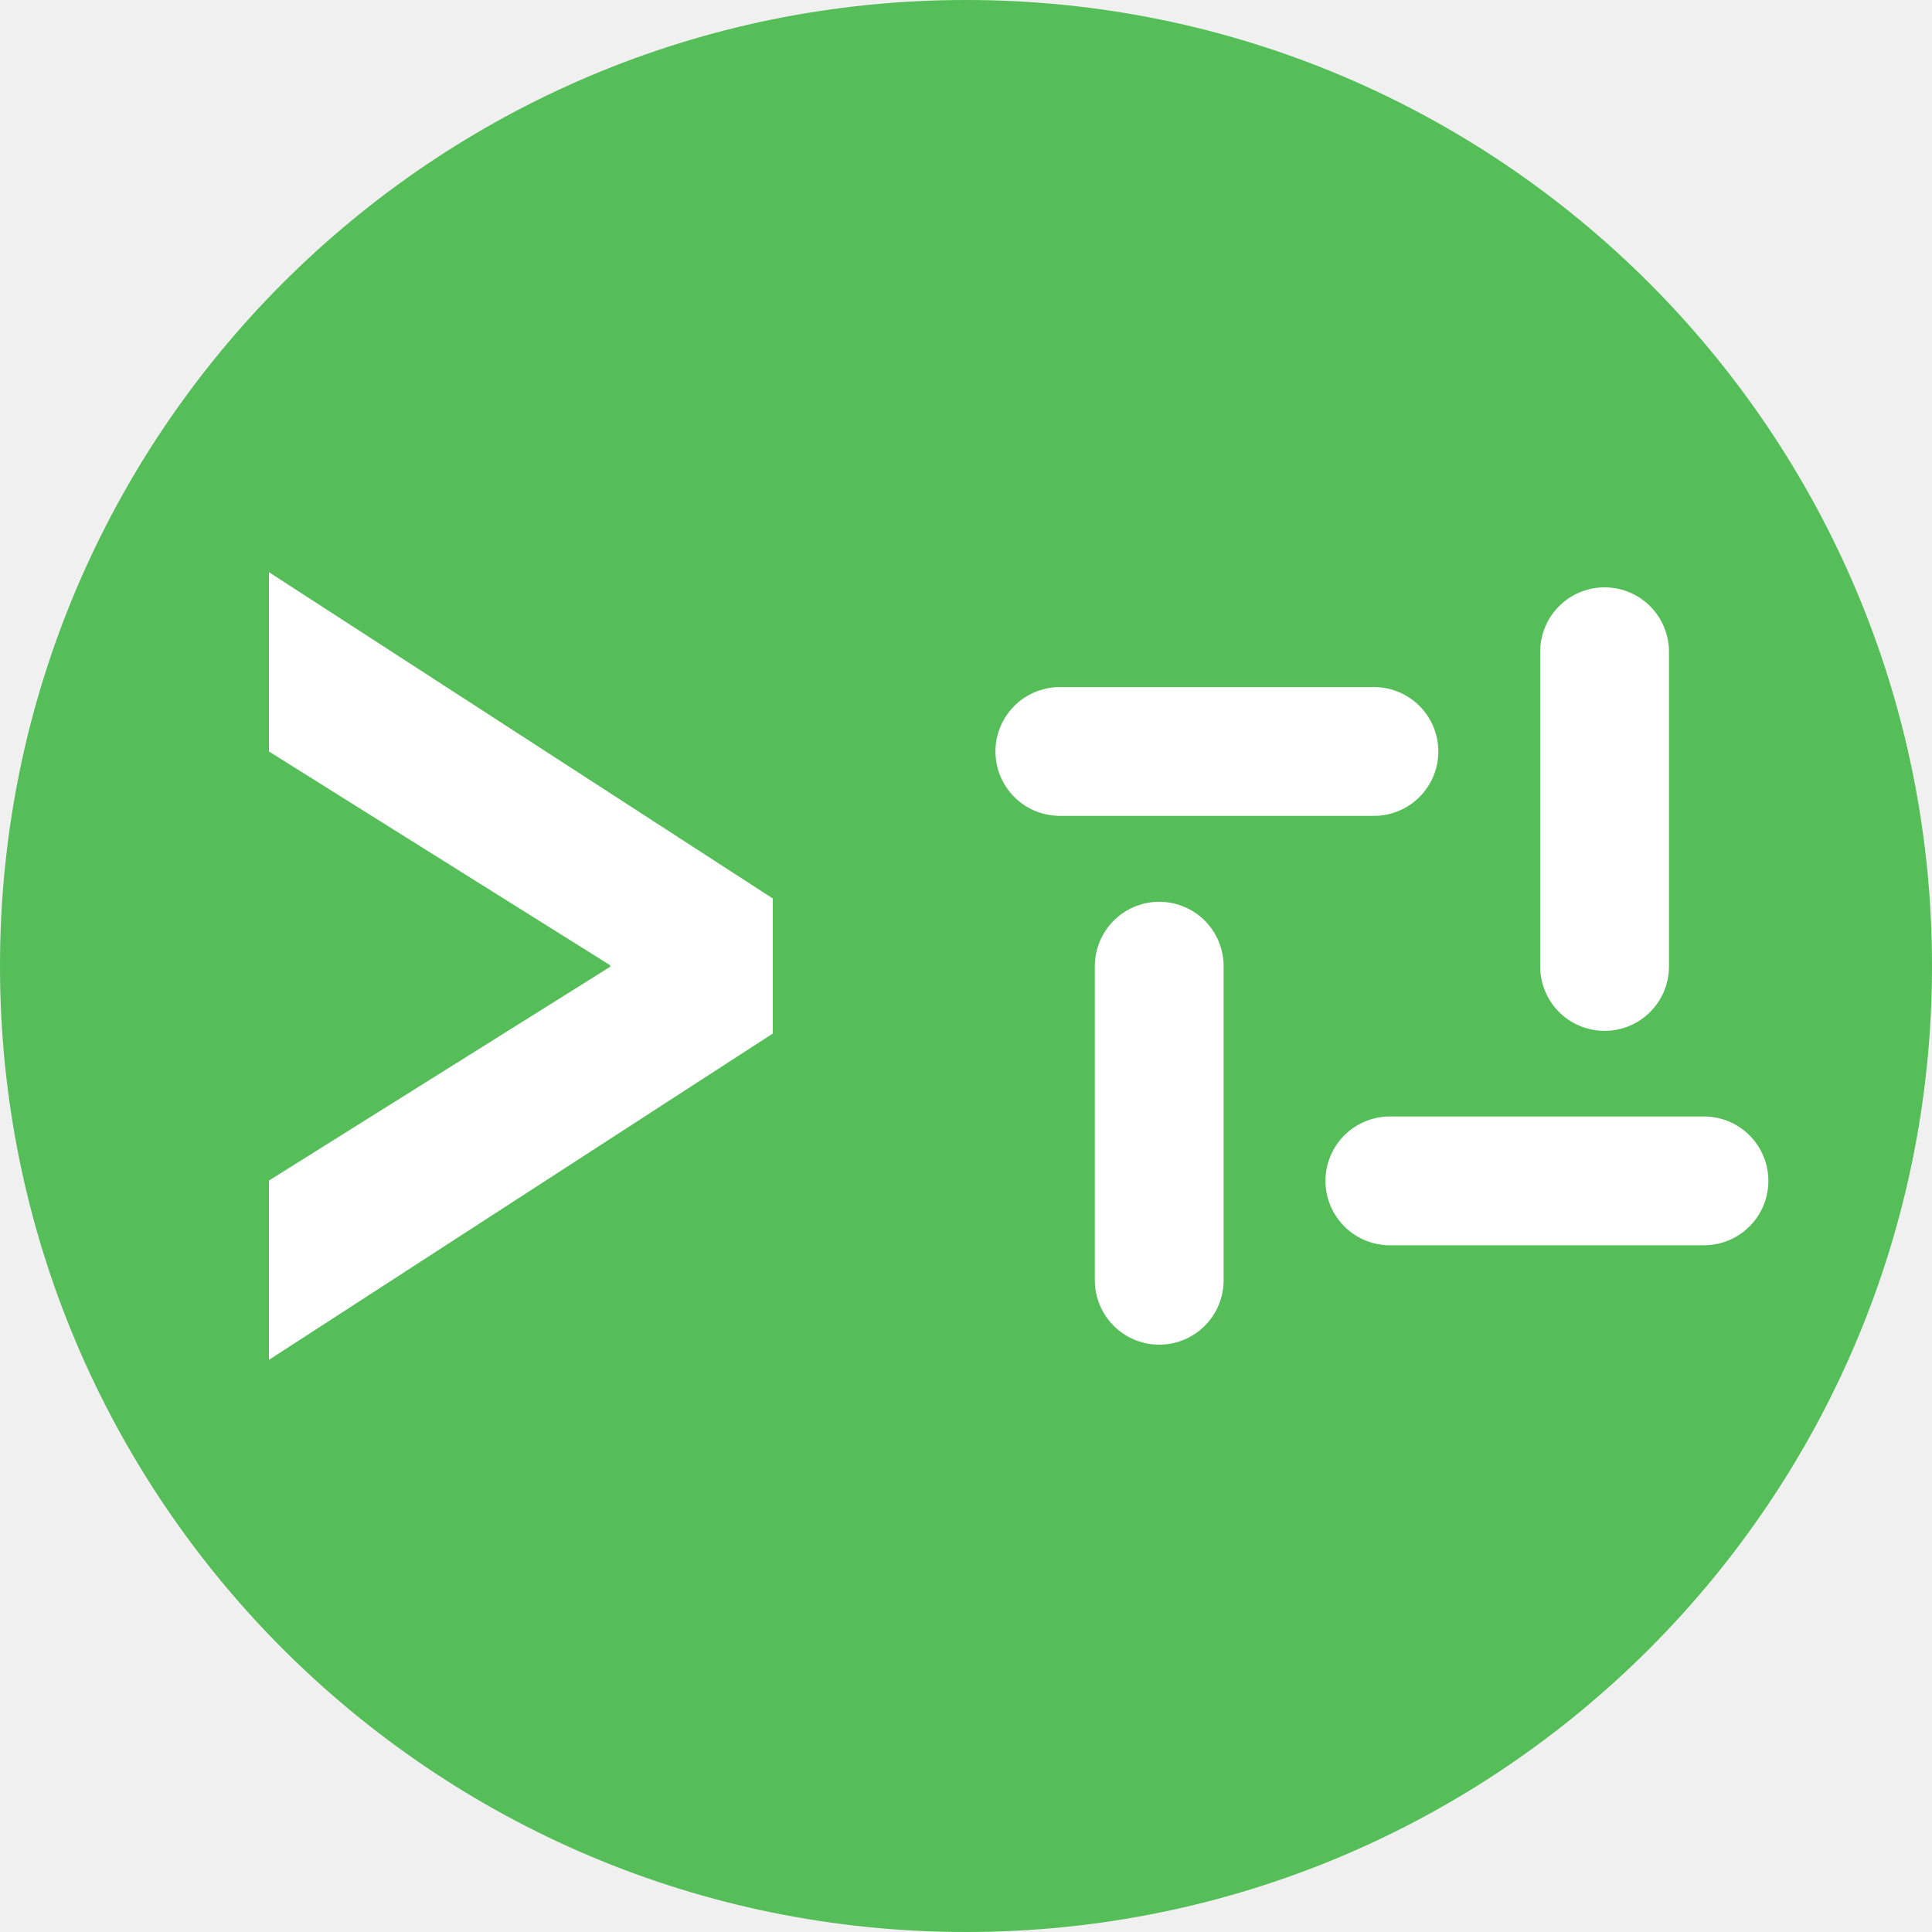
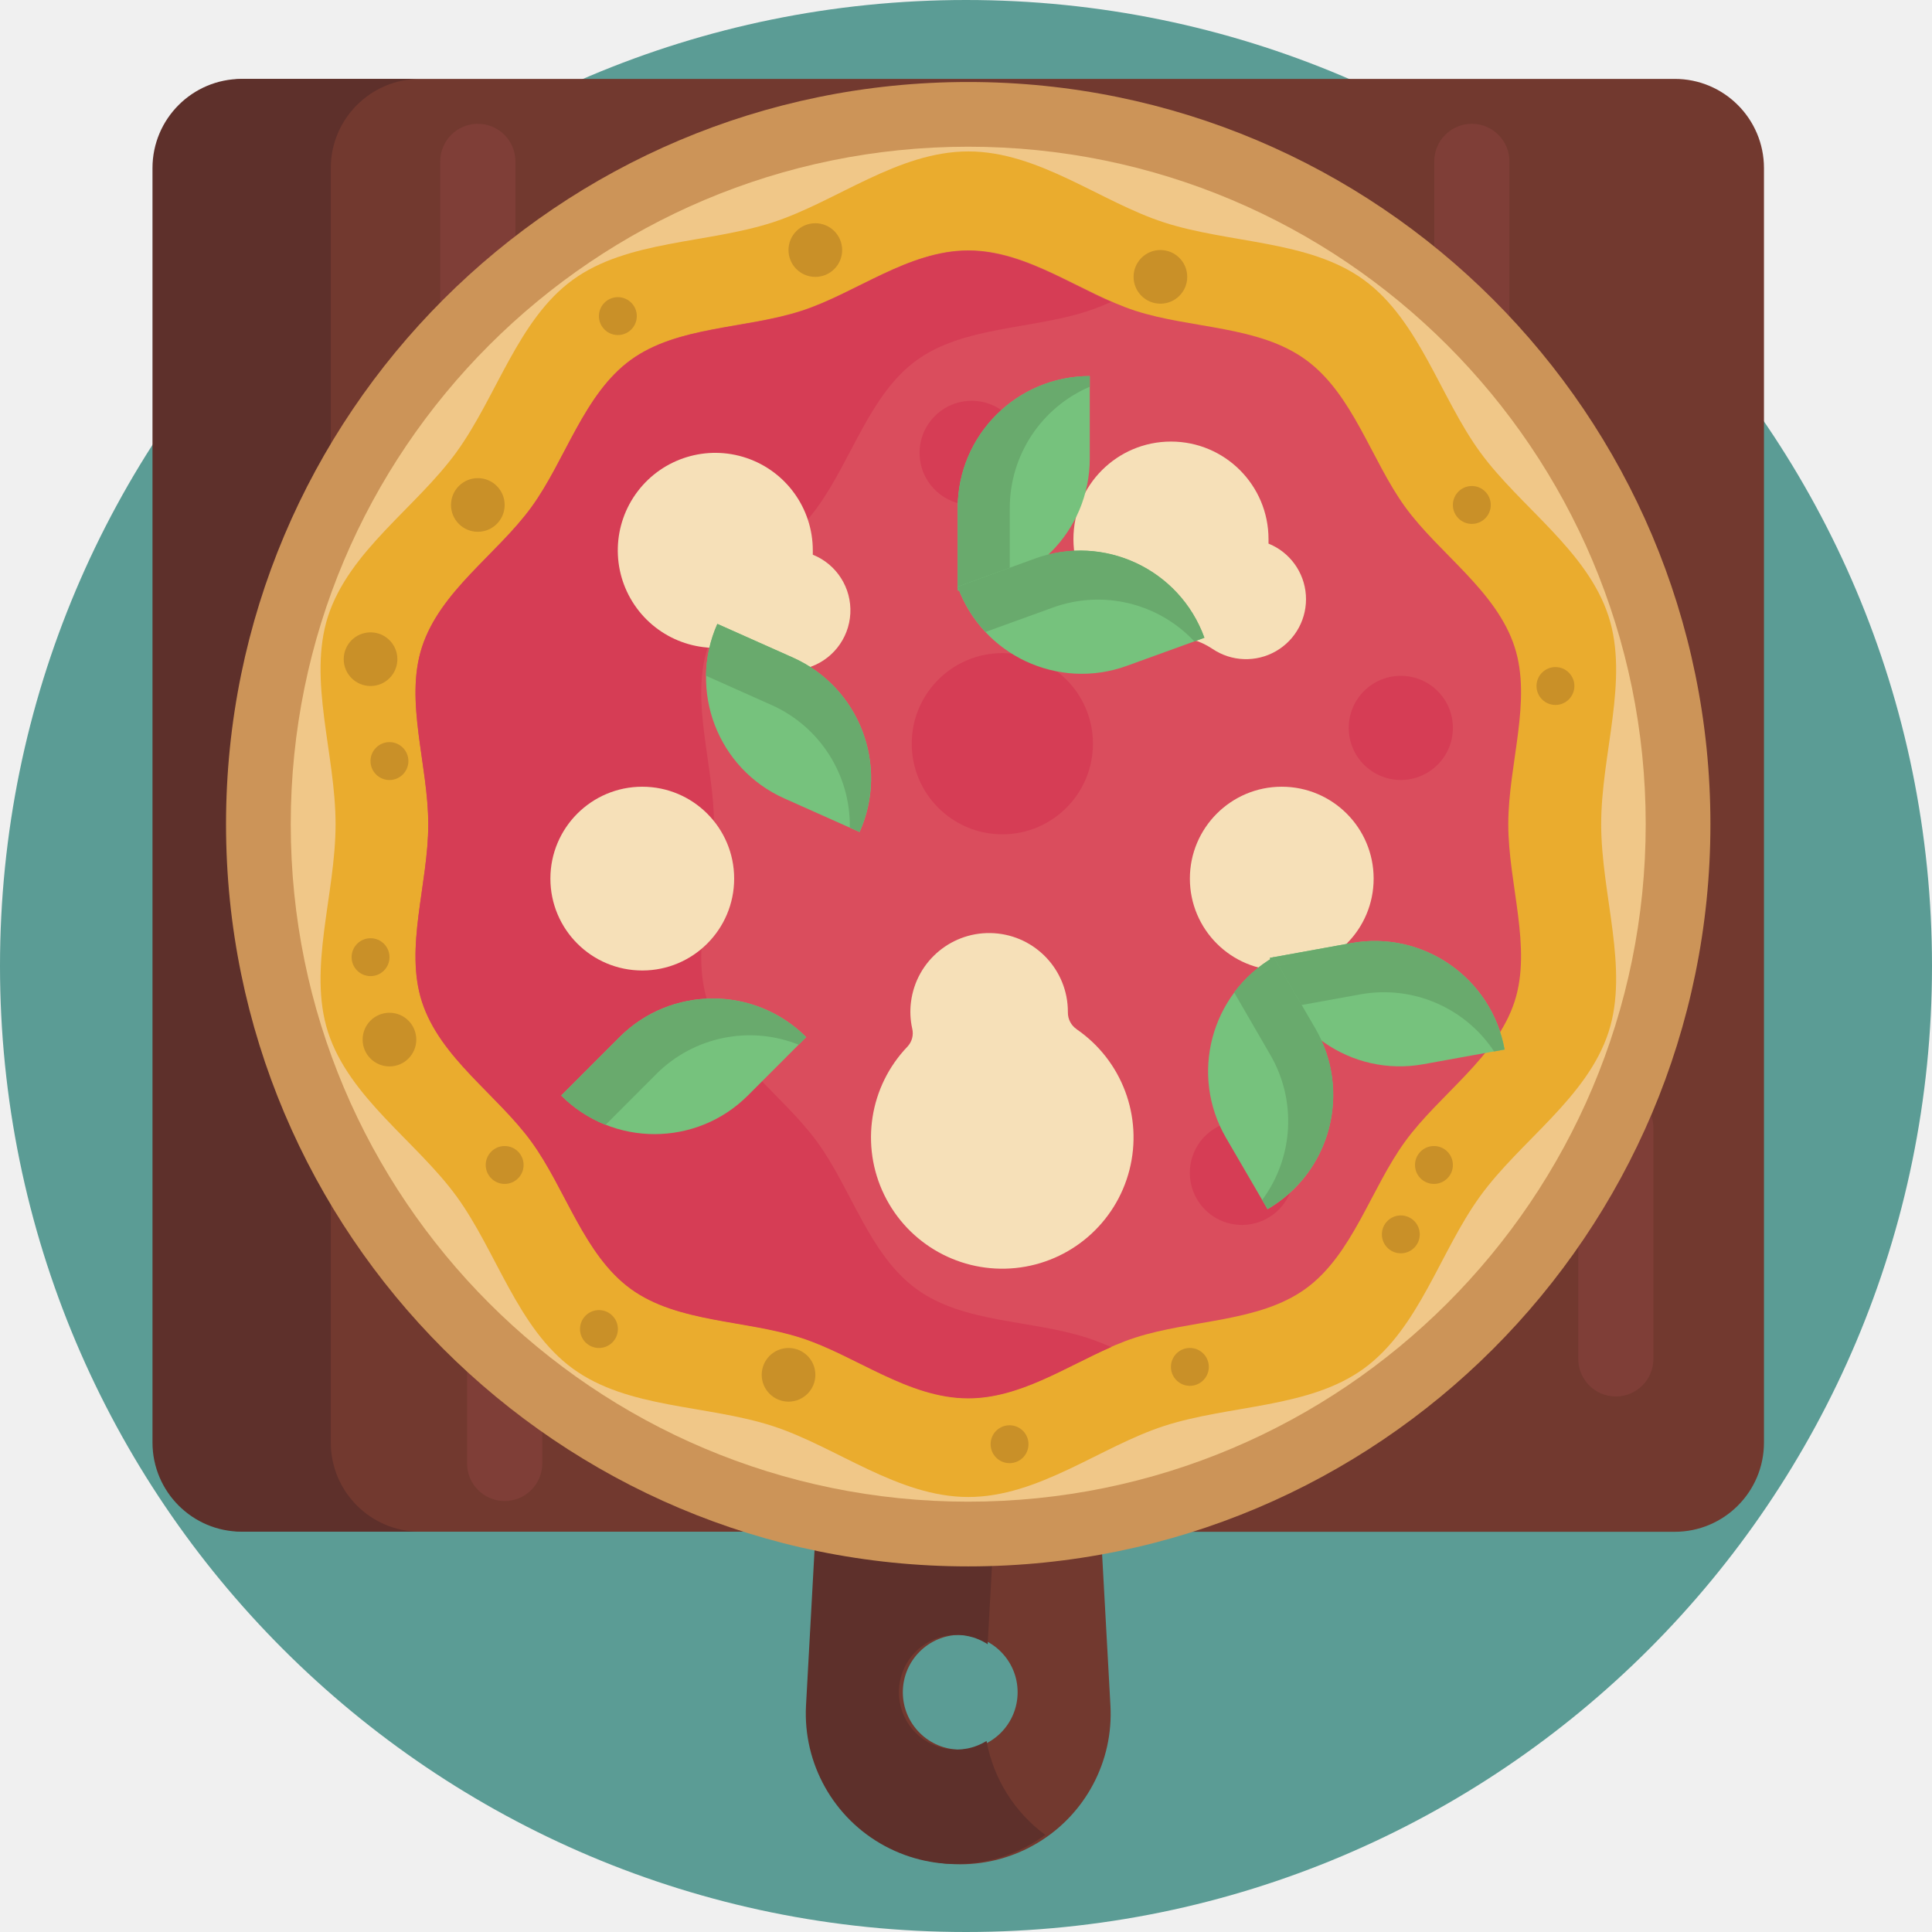
- <svg xmlns="http://www.w3.org/2000/svg" width="3840" height="3840" version="1.1" viewBox="0 0 1016 1016" xml:space="preserve">
+ <svg xmlns="http://www.w3.org/2000/svg" width="3840" height="3840" version="1.1" viewBox="0 0 3840 3840">
+   <defs>
+     <style>.cls-1{fill:#5b9c95;}.cls-2{fill:#72392f;}.cls-3{fill:#5e302b;}.cls-4{fill:#7f3e37;}.cls-5{fill:#cc9458;}.cls-6{fill:#f0c788;}.cls-7{fill:#eaac2e;}.cls-8{fill:#da4d5d;}.cls-9{fill:#d63d55;}.cls-10{fill:#f6e0b8;}.cls-11{fill:#76c27d;}.cls-12{fill:#69aa6d;}.cls-13{fill:#c99028;}</style>
+   </defs>
  <g>
-     <circle cx="508" cy="508" r="508" fill="#55be59" stroke-width=".07" />
-     <path d="m143.19 711.88 261.45-169.33v-69.088l-261.45-169.33v90.085l179.49 112.44v2.709l-179.49 112.44z" fill="#fff" stroke="#fff" stroke-width="3.524" aria-label="&gt;" />
+     <circle class="cls-1" cx="1920" cy="1920" r="1920" fill="#4fc4a7" />
  </g>
-   <g transform="translate(4.5771e-6 -2.2798)">
-     <g transform="matrix(.22053 0 0 .22053 105.7 58.725)" fill="none" stroke="#fff" stroke-linecap="round" stroke-width="307.14">
-       <path id="line-right" d="m3347 1298.2v750.5" />
-       <path id="line-left" d="m2285 2797v-749" />
-       <path id="line-bottom" d="m3584 2560h-749" />
-       <path id="line-top" d="m2048 1536h749" />
+   <g id="Icons" transform="scale(7.5)" stroke-width=".133">
+     <g stroke-width=".133">
+       <path class="cls-2" d="m443.82 20.91h-378.71a23.63 23.63 0 0 0-23.64 23.64v337.71a23.64 23.64 0 0 0 23.64 23.65h152.07l-2.52 46.09a39.87 39.87 0 1 0 79.62 0l-2.54-46.06h152.08a23.65 23.65 0 0 0 23.65-23.65v-337.74a23.64 23.64 0 0 0-23.65-23.64zm-189.35 442.76a15.21 15.21 0 1 1 15.21-15.21 15.21 15.21 0 0 1-15.21 15.21z" />
+       <path class="cls-3" d="m261.44 461.37a15.2 15.2 0 1 1 0.3-25.63l1.64-29.83h-47.25l-2.53 46.09a39.87 39.87 0 0 0 63.4 34.26 39.85 39.85 0 0 1-15.56-24.89zm-150.13-440.46h-47.26a23.64 23.64 0 0 0-23.64 23.64v337.72a23.65 23.65 0 0 0 23.64 23.64h47.26a23.65 23.65 0 0 1-23.65-23.64v-337.72a23.64 23.64 0 0 1 23.65-23.64z" />
+       <rect class="cls-4" x="418.25" y="288.95" width="19.92" height="81.13" rx="9.96" />
+       <rect class="cls-4" x="380.09" y="32.81" width="19.92" height="81.13" rx="9.96" />
+       <rect class="cls-4" x="116.67" y="32.81" width="19.92" height="81.13" rx="9.96" />
+       <rect class="cls-4" x="123.78" y="316.66" width="19.92" height="81.13" rx="9.96" />
+       <circle class="cls-5" cx="256.59" cy="218.42" r="196.69" />
+       <circle class="cls-6" cx="256.59" cy="218.42" r="179.54" />
+       <path class="cls-7" d="m88.93 218.42c0 18.66-7.42 38.28-2 55.11 5.67 17.45 23.39 28.92 34 43.44s16.18 35 30.85 45.71 35.53 9.57 53 15.24c16.84 5.47 33.17 18.8 51.83 18.8s35-13.33 51.82-18.8c17.45-5.67 38.46-4.67 53-15.24 14.68-10.68 20.17-31 30.85-45.71s28.29-26 34-43.44c5.47-16.83-1.95-36.45-1.95-55.11s7.42-38.27 1.95-55.11c-5.67-17.45-23.39-28.91-34-43.44s-16.17-35-30.85-45.7c-14.52-10.57-35.53-9.58-53-15.24-16.84-5.47-33.16-18.8-51.82-18.8s-35 13.33-51.83 18.8c-17.45 5.66-38.46 4.67-53 15.24s-20.17 31-30.85 45.7-28.29 26-34 43.44c-5.42 16.84 2 36.45 2 55.11z" />
+       <path class="cls-8" d="m113.5 218.42c0 15.93-6.33 32.67-1.66 47 4.83 14.89 20 24.67 29 37.07s13.8 29.89 26.32 39 30.33 8.17 45.22 13c14.37 4.67 28.3 16 44.23 16s29.86-11.37 44.22-16c14.9-4.83 32.82-4 45.22-13s17.21-26.48 26.33-39 24.14-22.18 29-37.07c4.66-14.37-1.67-31.11-1.67-47s6.33-32.66 1.67-47c-4.84-14.89-20-24.67-29-37.07s-13.8-29.89-26.32-39-30.32-8.18-45.21-13c-14.37-4.67-28.31-16-44.23-16s-29.86 11.38-44.23 16c-14.89 4.83-32.82 4-45.22 13s-17.21 26.48-26.32 39-24.15 22.18-29 37.07c-4.68 14.34 1.65 31.08 1.65 47z" />
+       <path class="cls-9" d="m288.11 354.54c2.12 0.69 4.24 1.53 6.35 2.45-12.18 5.33-24.31 13.59-37.87 13.59-15.93 0-29.86-11.37-44.23-16-14.89-4.83-32.82-4-45.21-13s-17.22-26.48-26.33-39-24.15-22.17-29-37.06c-4.66-14.37 1.67-31.11 1.67-47s-6.33-32.66-1.67-47c4.84-14.89 20-24.67 29-37.07s13.8-29.9 26.33-39 30.32-8.18 45.21-13c14.37-4.67 28.3-16 44.23-16 13.56 0 25.69 8.26 37.87 13.58a68 68 0 0 1-6.35 2.46c-14.9 4.83-32.82 4-45.22 13s-17.22 26.48-26.33 39-24.14 22.18-29 37.07c-4.68 14.37 1.66 31.11 1.66 47s-6.34 32.67-1.66 47c4.83 14.89 19.95 24.67 29 37.06s13.81 29.9 26.33 39 30.32 8.09 45.22 12.92z" />
+       <path class="cls-10" d="m336.17 144.05q0-0.59 0-1.17a25.85 25.85 0 1 0-25.84 25.84h0.07a19.2 19.2 0 0 1 10.89 3.22 15.89 15.89 0 1 0 14.85-27.89z" />
+       <path class="cls-10" d="m215.4 147q0-0.59 0-1.17a25.84 25.84 0 1 0-19 24.94 15.89 15.89 0 1 0 19-23.77z" />
+       <circle class="cls-10" cx="170.21" cy="232.84" r="24.35" />
+       <circle class="cls-10" cx="339.68" cy="232.84" r="24.35" />
+       <path class="cls-10" d="m285.34 272.76a5.31 5.31 0 0 1-2.34-4.46v-0.18a20.87 20.87 0 0 0-41.57-2.64 20.32 20.32 0 0 0 0.32 7.12 5.19 5.19 0 0 1-1.24 4.74 34.79 34.79 0 1 0 44.81-4.58z" />
+       <circle class="cls-9" cx="265.63" cy="197.09" r="24.01" />
+       <circle class="cls-9" cx="329.12" cy="310.82" r="13.8" />
+       <circle class="cls-9" cx="371.23" cy="192.9" r="13.8" />
+       <circle class="cls-9" cx="257.5" cy="120.02" r="13.8" />
+       <path class="cls-11" d="m288.8 99.66v21.86a35 35 0 0 1-35 35v-21.85a35 35 0 0 1 35-35z" />
+       <path class="cls-12" d="m288.8 99.66v2.83a35 35 0 0 0-21.2 32.18v19a34.89 34.89 0 0 1-13.8 2.83v-21.83a35 35 0 0 1 35-35.01z" />
+       <path class="cls-11" transform="rotate(70.08 286.49 162.23)" d="m304 133.82v21.86a35 35 0 0 1-35 35v-21.86a35 35 0 0 1 35-35z" />
+       <path class="cls-12" d="m319.19 169-2.66 1a35 35 0 0 0-37.48-9l-17.89 6.48a34.64 34.64 0 0 1-7.36-12l20.55-7.48a35 35 0 0 1 44.84 21z" />
+       <path class="cls-11" transform="rotate(79.72 367.64 265.98)" d="m385.14 237.56v21.86a35 35 0 0 1-35 35v-21.86a35 35 0 0 1 35-35z" />
+       <path class="cls-12" d="m398.73 278.14-2.78 0.5a35 35 0 0 0-35.45-15.12l-18.72 3.39a34.82 34.82 0 0 1-5.25-13.07l21.51-3.9a35 35 0 0 1 40.69 28.2z" />
+       <path class="cls-11" transform="rotate(44.97 181.2 282.57)" d="m198.7 254.17v21.83a35 35 0 0 1-35 35v-21.82a35 35 0 0 1 35-35z" />
+       <path class="cls-12" d="m213.67 274.86-2 2a35 35 0 0 0-37.75 7.78l-13.44 13.46a34.72 34.72 0 0 1-11.76-7.75l15.45-15.46a35 35 0 0 1 49.5-0.03z" />
+       <path class="cls-11" transform="rotate(114.06 208.96 192.92)" d="m226.46 164.47v21.86a35 35 0 0 1-35 35v-21.85a35 35 0 0 1 35-35.01z" />
+       <path class="cls-12" d="m227.79 220.48-2.58-1.15a35 35 0 0 0-20.74-32.49l-17.38-7.76a34.71 34.71 0 0 1 3-13.75l20 8.91a35 35 0 0 1 17.7 46.24z" />
+       <path class="cls-11" transform="rotate(149.79 336.73 287.05)" d="m354.24 258.6v21.86a35 35 0 0 1-35 35v-21.86a35 35 0 0 1 35-35z" />
+       <path class="cls-12" d="m335.92 320.41-1.43-2.41a35 35 0 0 0 2.14-38.48l-9.57-16.52a34.7 34.7 0 0 1 10.5-9.38l11 18.89a35 35 0 0 1-12.64 47.9z" />
+       <circle class="cls-13" cx="98.2" cy="174.69" r="7.11" />
+       <circle class="cls-13" cx="126.63" cy="133.82" r="7.11" />
+       <circle class="cls-13" cx="216.07" cy="66.27" r="7.11" />
+       <circle class="cls-13" cx="307.52" cy="73.37" r="7.11" />
+       <circle class="cls-13" cx="103.21" cy="275.5" r="7.11" />
+       <circle class="cls-13" cx="208.97" cy="364.34" r="7.11" />
+       <circle class="cls-13" cx="103.21" cy="201.69" r="5.02" />
+       <circle class="cls-13" cx="98.2" cy="253.66" r="5.02" />
+       <circle class="cls-13" cx="133.74" cy="308.73" r="5.02" />
+       <circle class="cls-13" cx="158.73" cy="352.21" r="5.02" />
+       <circle class="cls-13" cx="315.33" cy="362.24" r="5.02" />
+       <circle class="cls-13" cx="267.54" cy="382.73" r="5.02" />
+       <circle class="cls-13" cx="380.01" cy="308.73" r="5.02" />
+       <circle class="cls-13" cx="371.23" cy="327.12" r="5.02" />
+       <circle class="cls-13" cx="412.21" cy="181.8" r="5.02" />
+       <circle class="cls-13" cx="390.05" cy="133.82" r="5.02" />
+       <circle class="cls-13" cx="163.74" cy="83.77" r="5.02" />
    </g>
  </g>
</svg>
